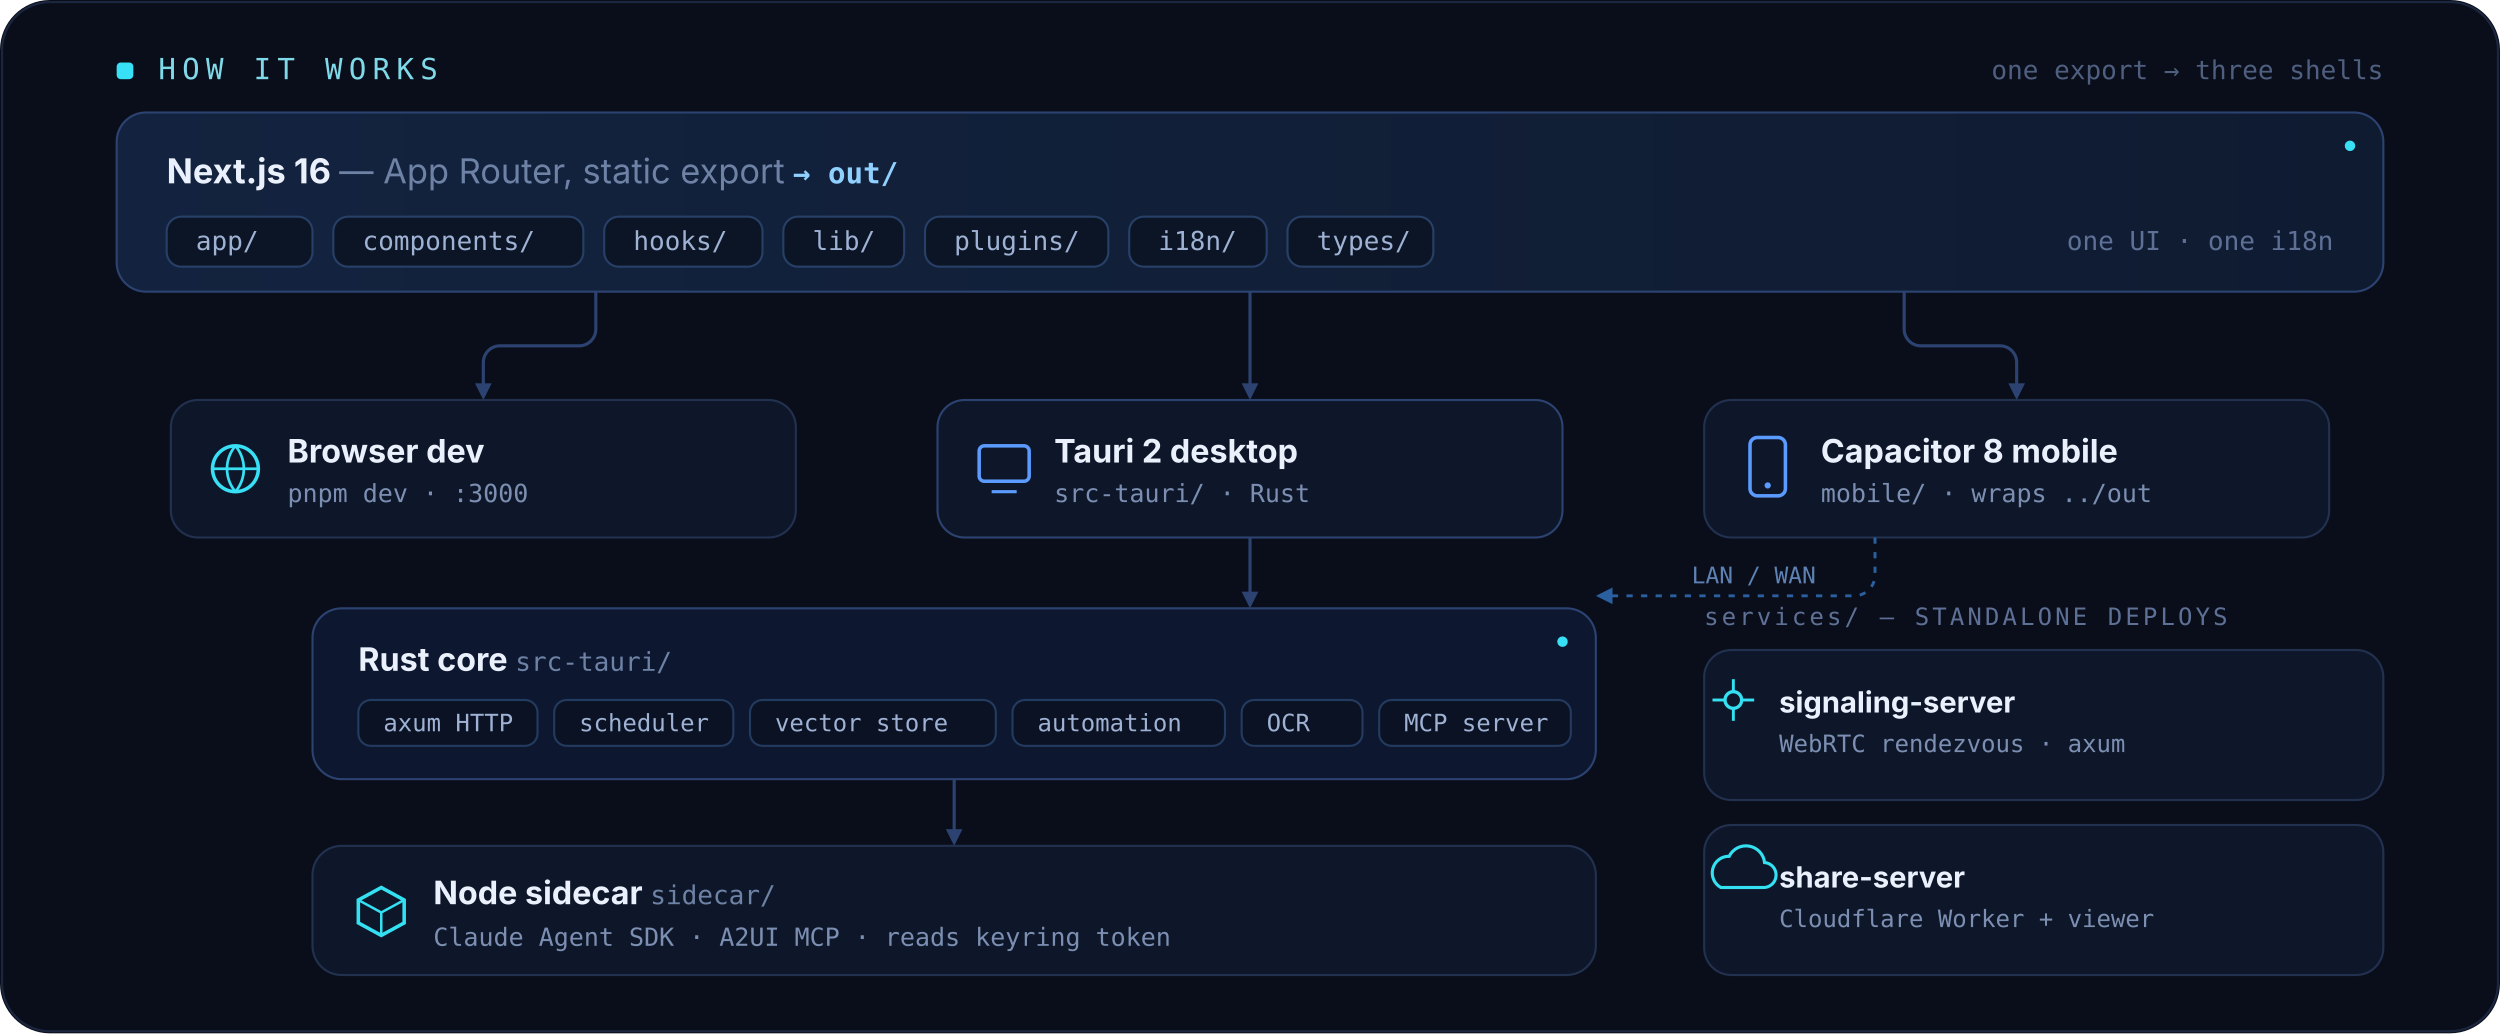
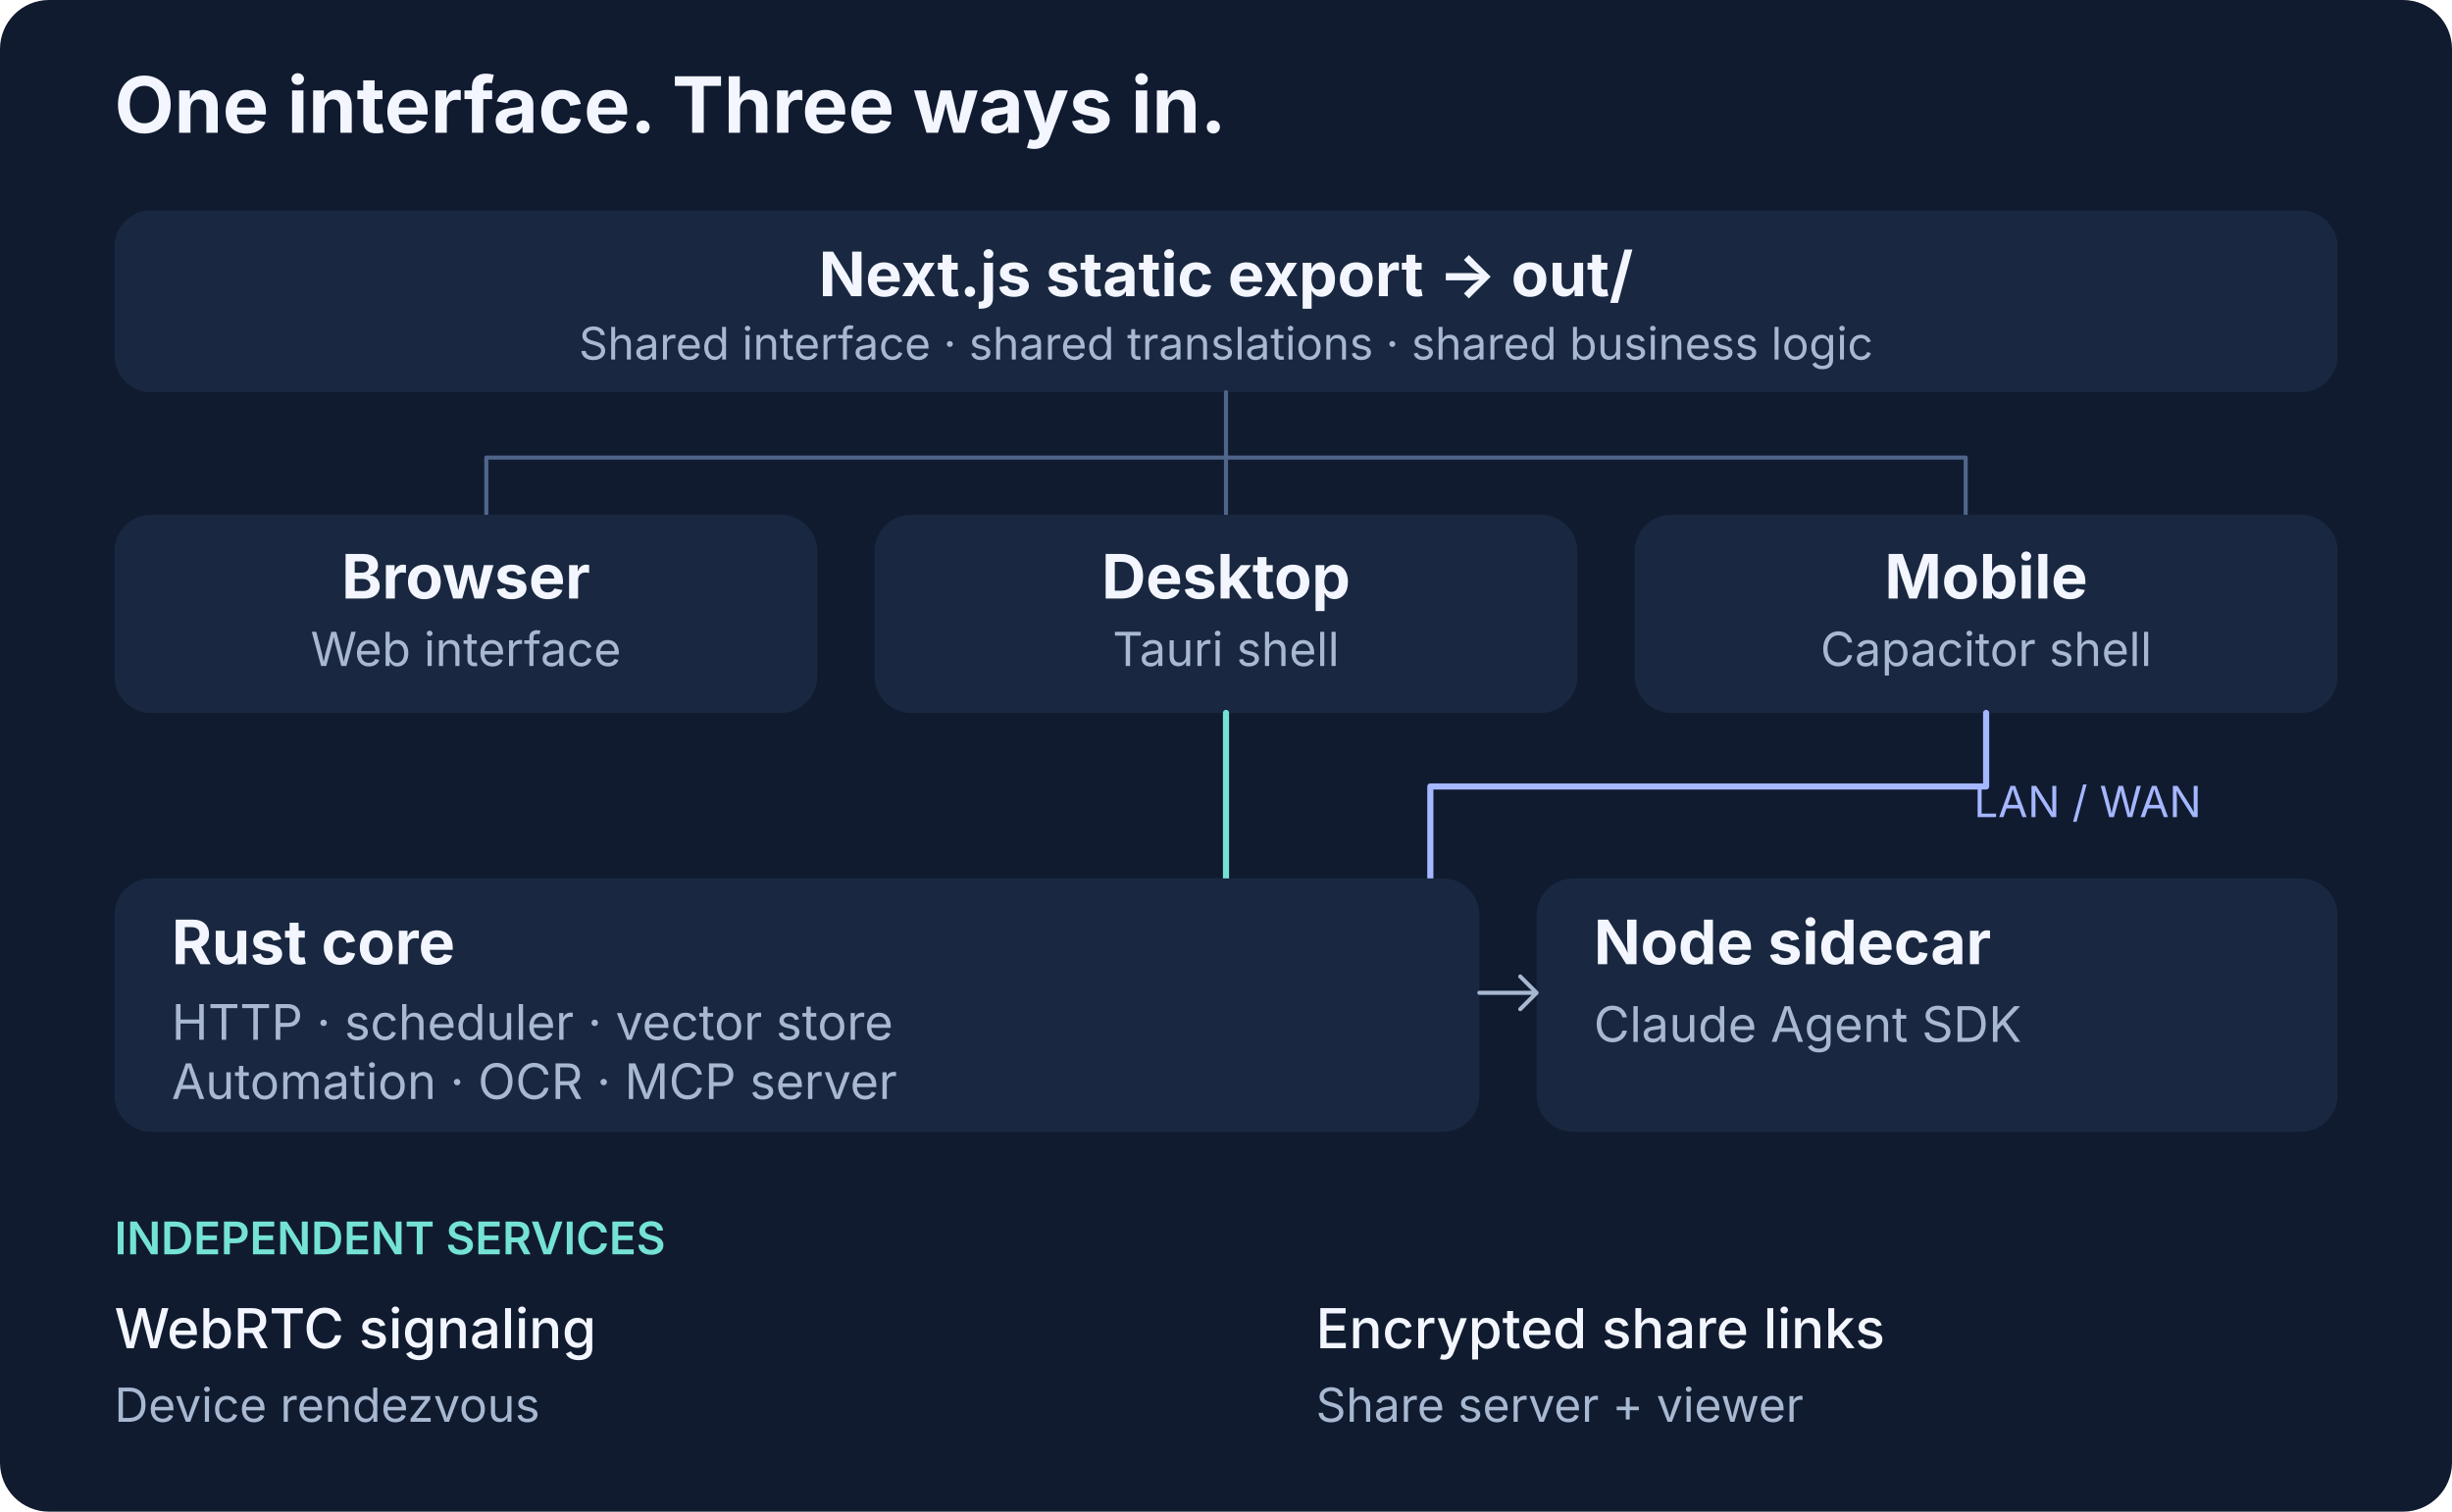
- <svg xmlns="http://www.w3.org/2000/svg" width="1200" height="496" viewBox="0 0 1200 496" role="img" aria-labelledby="archTitle archDesc" font-family="-apple-system,BlinkMacSystemFont,'Segoe UI','PingFang SC',sans-serif">
-   <defs>
-     <linearGradient id="barGrad" x1="0" y1="0" x2="1" y2="0">
-       <stop offset="0" stop-color="#13233F" />
-       <stop offset="1" stop-color="#0F1B31" />
-     </linearGradient>
-   </defs>
-   <rect width="1200" height="496" rx="24" fill="#0A0E1A" />
-   <rect x="1" y="1" width="1198" height="494" rx="23" fill="none" stroke="#1B2740" />
-   <g font-family="ui-monospace,SFMono-Regular,Menlo,monospace">
-     <rect x="56" y="30" width="8" height="8" rx="2" fill="#37E0F5" />
-     <text x="76" y="38" font-size="14" letter-spacing="3" fill="#7FD9E8">HOW IT WORKS</text>
-     <text x="1144" y="38" text-anchor="end" font-size="12.5" fill="#4E5F80">one export → three shells</text>
-   </g>
-   <g transform="translate(56 54)">
-     <rect width="1088" height="86" rx="14" fill="url(#barGrad)" stroke="#2C4372" />
-     <circle cx="1072" cy="16" r="2.5" fill="#37E0F5" />
-     <text x="24" y="34" font-size="16.5" font-weight="700" fill="#EAF1FD">Next.js 16 <tspan fill="#6E82A6" font-weight="400">— App Router, static export</tspan>
-       <tspan fill="#8FD0FF" font-family="ui-monospace,SFMono-Regular,Menlo,monospace" font-size="14">→ out/</tspan>
-     </text>
-     <g font-family="ui-monospace,SFMono-Regular,Menlo,monospace" font-size="12.5" fill="#9FB2D4">
-       <g>
-         <rect x="24" y="50" width="70" height="24" rx="7" fill="#0C1526" stroke="#274067" />
-         <text x="38" y="66">app/</text>
-       </g>
-       <g>
-         <rect x="104" y="50" width="120" height="24" rx="7" fill="#0C1526" stroke="#274067" />
-         <text x="118" y="66">components/</text>
-       </g>
-       <g>
-         <rect x="234" y="50" width="76" height="24" rx="7" fill="#0C1526" stroke="#274067" />
-         <text x="248" y="66">hooks/</text>
-       </g>
-       <g>
-         <rect x="320" y="50" width="58" height="24" rx="7" fill="#0C1526" stroke="#274067" />
-         <text x="334" y="66">lib/</text>
-       </g>
-       <g>
-         <rect x="388" y="50" width="88" height="24" rx="7" fill="#0C1526" stroke="#274067" />
-         <text x="402" y="66">plugins/</text>
-       </g>
-       <g>
-         <rect x="486" y="50" width="66" height="24" rx="7" fill="#0C1526" stroke="#274067" />
-         <text x="500" y="66">i18n/</text>
-       </g>
-       <g>
-         <rect x="562" y="50" width="70" height="24" rx="7" fill="#0C1526" stroke="#274067" />
-         <text x="576" y="66">types/</text>
-       </g>
-       <text x="1064" y="66" text-anchor="end" fill="#5E7096">one UI · one i18n</text>
-     </g>
-   </g>
-   <g stroke="#2C4372" stroke-width="1.5" fill="none">
-     <path d="M286 140 V158 a8 8 0 0 1 -8 8 H240 a8 8 0 0 0 -8 8 V186" />
-     <path d="M600 140 V186" />
-     <path d="M914 140 V158 a8 8 0 0 0 8 8 H960 a8 8 0 0 1 8 8 V186" />
-   </g>
-   <g fill="#2C4372">
-     <path d="M232 192 l-4 -8 h8 z" />
-     <path d="M600 192 l-4 -8 h8 z" />
-     <path d="M968 192 l-4 -8 h8 z" />
-   </g>
-   <g transform="translate(82 192)">
-     <rect width="300" height="66" rx="13" fill="#0E1729" stroke="#22314F" />
-     <g transform="translate(20 22)" stroke="#37E0F5" stroke-width="1.7" fill="none">
-       <circle cx="11" cy="11" r="11" />
-       <path d="M0 11 H22 M11 0 a17 17 0 0 1 0 22 M11 0 a17 17 0 0 0 0 22" stroke-width="1.3" />
-     </g>
-     <text x="56" y="30" font-size="15.5" font-weight="700" fill="#EAF1FD">Browser dev</text>
-     <text x="56" y="49" font-size="12" font-family="ui-monospace,SFMono-Regular,Menlo,monospace" fill="#7C8FB2">pnpm dev · :3000</text>
-   </g>
-   <g transform="translate(450 192)">
-     <rect width="300" height="66" rx="13" fill="#0E1729" stroke="#2C4372" />
-     <g transform="translate(20 20)" stroke="#5B9BFF" stroke-width="1.7" fill="none">
-       <rect x="0" y="2" width="24" height="17" rx="2.5" />
-       <path d="M6 24 H18" stroke-width="1.5" />
-     </g>
-     <text x="56" y="30" font-size="15.5" font-weight="700" fill="#EAF1FD">Tauri 2 desktop</text>
-     <text x="56" y="49" font-size="12" font-family="ui-monospace,SFMono-Regular,Menlo,monospace" fill="#7C8FB2">src-tauri/ · Rust</text>
-   </g>
-   <g transform="translate(818 192)">
-     <rect width="300" height="66" rx="13" fill="#0E1729" stroke="#22314F" />
-     <g transform="translate(22 18)" stroke="#5B9BFF" stroke-width="1.7" fill="none">
-       <rect x="0" y="0" width="17" height="28" rx="3.5" />
-       <circle cx="8.5" cy="23" r="1.5" fill="#5B9BFF" stroke="none" />
-     </g>
-     <text x="56" y="30" font-size="15.5" font-weight="700" fill="#EAF1FD">Capacitor 8 mobile</text>
-     <text x="56" y="49" font-size="12" font-family="ui-monospace,SFMono-Regular,Menlo,monospace" fill="#7C8FB2">mobile/ · wraps ../out</text>
-   </g>
-   <path d="M600 258 V286" stroke="#2C4372" stroke-width="1.5" fill="none" />
-   <path d="M600 292 l-4 -8 h8 z" fill="#2C4372" />
-   <path d="M900 258 V276 a10 10 0 0 1 -10 10 H772" stroke="#2A5FA0" stroke-width="1.4" fill="none" stroke-dasharray="3 4" />
-   <path d="M766 286 l8 -4 v8 z" fill="#2A5FA0" />
-   <text x="812" y="280" font-size="11" font-family="ui-monospace,SFMono-Regular,Menlo,monospace" fill="#5E82B4">LAN / WAN</text>
-   <g transform="translate(150 292)">
-     <rect width="616" height="82" rx="14" fill="#0D1830" stroke="#2C4372" />
-     <circle cx="600" cy="16" r="2.5" fill="#37E0F5" />
-     <text x="22" y="30" font-size="15.5" font-weight="700" fill="#EAF1FD">Rust core <tspan fill="#6E82A6" font-weight="400" font-family="ui-monospace,SFMono-Regular,Menlo,monospace" font-size="12.5">src-tauri/</tspan>
-     </text>
-     <g font-family="ui-monospace,SFMono-Regular,Menlo,monospace" font-size="11.5" fill="#9FB2D4">
-       <g>
-         <rect x="22" y="44" width="86" height="22" rx="6" fill="#0A1224" stroke="#243b60" />
-         <text x="34" y="59">axum HTTP</text>
-       </g>
-       <g>
-         <rect x="116" y="44" width="86" height="22" rx="6" fill="#0A1224" stroke="#243b60" />
-         <text x="128" y="59">scheduler</text>
-       </g>
-       <g>
-         <rect x="210" y="44" width="118" height="22" rx="6" fill="#0A1224" stroke="#243b60" />
-         <text x="222" y="59">vector store</text>
-       </g>
-       <g>
-         <rect x="336" y="44" width="102" height="22" rx="6" fill="#0A1224" stroke="#243b60" />
-         <text x="348" y="59">automation</text>
-       </g>
-       <g>
-         <rect x="446" y="44" width="58" height="22" rx="6" fill="#0A1224" stroke="#243b60" />
-         <text x="458" y="59">OCR</text>
-       </g>
-       <g>
-         <rect x="512" y="44" width="92" height="22" rx="6" fill="#0A1224" stroke="#243b60" />
-         <text x="524" y="59">MCP server</text>
-       </g>
-     </g>
-   </g>
-   <path d="M458 374 V400" stroke="#2C4372" stroke-width="1.5" fill="none" />
-   <path d="M458 406 l-4 -8 h8 z" fill="#2C4372" />
-   <g transform="translate(150 406)">
-     <rect width="616" height="62" rx="14" fill="#0E1729" stroke="#22314F" />
-     <g transform="translate(22 20)" stroke="#33E1F2" stroke-width="1.7" fill="none">
-       <path d="M11 0 l11 6 v11 l-11 6 -11 -6 v-11 z" />
-       <path d="M11 12 l11 -6 M11 12 v11 M11 12 l-11 -6" stroke-width="1.2" />
-     </g>
-     <text x="58" y="28" font-size="15.5" font-weight="700" fill="#EAF1FD">Node sidecar <tspan fill="#6E82A6" font-weight="400" font-family="ui-monospace,SFMono-Regular,Menlo,monospace" font-size="12.5">sidecar/</tspan>
-     </text>
-     <text x="58" y="48" font-size="12" font-family="ui-monospace,SFMono-Regular,Menlo,monospace" fill="#7C8FB2">Claude Agent SDK · A2UI MCP · reads keyring token</text>
-   </g>
-   <g transform="translate(818 292)">
-     <text x="0" y="8" font-size="11.5" font-family="ui-monospace,SFMono-Regular,Menlo,monospace" letter-spacing="1.5" fill="#5E7096">services/ — STANDALONE DEPLOYS</text>
-     <g transform="translate(0 20)">
-       <rect width="326" height="72" rx="13" fill="#0E1729" stroke="#22314F" />
-       <circle cx="14" cy="24" r="4" fill="none" stroke="#33E1F2" stroke-width="1.6" />
-       <path d="M14 20 v-6 M14 28 v6 M10 24 h-6 M18 24 h6" stroke="#33E1F2" stroke-width="1.4" />
-       <text x="36" y="30" font-size="14" font-weight="700" fill="#EAF1FD">signaling-server</text>
-       <text x="36" y="49" font-size="11.5" font-family="ui-monospace,SFMono-Regular,Menlo,monospace" fill="#7C8FB2">WebRTC rendezvous · axum</text>
-     </g>
-     <g transform="translate(0 104)">
-       <rect width="326" height="72" rx="13" fill="#0E1729" stroke="#22314F" />
-       <path d="M8 30 a8 8 0 0 1 4 -15 a9 9 0 0 1 17 3 a6 6 0 0 1 -1 12 z" fill="none" stroke="#33E1F2" stroke-width="1.5" />
-       <text x="36" y="30" font-size="14" font-weight="700" fill="#EAF1FD">share-server</text>
-       <text x="36" y="49" font-size="11.5" font-family="ui-monospace,SFMono-Regular,Menlo,monospace" fill="#7C8FB2">Cloudflare Worker + viewer</text>
-     </g>
-   </g>
+ <svg xmlns="http://www.w3.org/2000/svg" width="1200" height="740" viewBox="0 0 1200 740" role="img" aria-labelledby="title desc" font-family="-apple-system,BlinkMacSystemFont,'Segoe UI','PingFang SC',sans-serif">
+   <rect x="0" y="0" width="1200" height="740" rx="24" fill="#101B30" stroke="none" />
+   <text x="56" y="65" font-size="38" font-weight="650" fill="#F3F6FF" text-anchor="start">One interface. Three ways in.</text>
+   <rect x="56" y="103" width="1088" height="89" rx="18" fill="#192840" stroke="none" />
+   <text x="600" y="145" font-size="30" font-weight="650" fill="#F3F6FF" text-anchor="middle">Next.js static export → out/</text>
+   <text x="600" y="176" font-size="22" font-weight="400" fill="#A8B8D1" text-anchor="middle">Shared interface · shared translations · shared business logic</text>
+   <path d="M600 192v32M238 252v-28h724v28M600 224v28" fill="none" stroke="#50658A" stroke-width="2" stroke-linecap="round" stroke-linejoin="round" />
+   <rect x="56" y="252" width="344" height="97" rx="18" fill="#192840" stroke="none" />
+   <text x="228" y="293" font-size="30" font-weight="650" fill="#F3F6FF" text-anchor="middle">Browser</text>
+   <text x="228" y="326" font-size="23" font-weight="400" fill="#A8B8D1" text-anchor="middle">Web interface</text>
+   <rect x="428" y="252" width="344" height="97" rx="18" fill="#192840" stroke="none" />
+   <text x="600" y="293" font-size="30" font-weight="650" fill="#F3F6FF" text-anchor="middle">Desktop</text>
+   <text x="600" y="326" font-size="23" font-weight="400" fill="#A8B8D1" text-anchor="middle">Tauri shell</text>
+   <rect x="800" y="252" width="344" height="97" rx="18" fill="#192840" stroke="none" />
+   <text x="972" y="293" font-size="30" font-weight="650" fill="#F3F6FF" text-anchor="middle">Mobile</text>
+   <text x="972" y="326" font-size="23" font-weight="400" fill="#A8B8D1" text-anchor="middle">Capacitor shell</text>
+   <path d="M600 349v81" fill="none" stroke="#74E2D5" stroke-width="3" stroke-linecap="round" stroke-linejoin="round" />
+   <path d="M972 349v36H700v45" fill="none" stroke="#A5B7FF" stroke-width="3" stroke-linecap="round" stroke-linejoin="round" />
+   <text x="966" y="400" font-size="21" font-weight="400" fill="#A5B7FF" text-anchor="start">LAN / WAN</text>
+   <rect x="56" y="430" width="668" height="124" rx="18" fill="#192840" stroke="none" />
+   <text x="84" y="472" font-size="30" font-weight="650" fill="#F3F6FF" text-anchor="start">Rust core</text>
+   <text x="84" y="509" font-size="24" font-weight="400" fill="#A8B8D1" text-anchor="start">HTTP · scheduler · vector store</text>
+   <text x="84" y="538" font-size="24" font-weight="400" fill="#A8B8D1" text-anchor="start">Automation · OCR · MCP server</text>
+   <rect x="752" y="430" width="392" height="124" rx="18" fill="#192840" stroke="none" />
+   <text x="780" y="472" font-size="30" font-weight="650" fill="#F3F6FF" text-anchor="start">Node sidecar</text>
+   <text x="780" y="510" font-size="24" font-weight="400" fill="#A8B8D1" text-anchor="start">Claude Agent SDK</text>
+   <path d="M724 486h28m-8-8 8 8-8 8" fill="none" stroke="#A8B8D1" stroke-width="2" stroke-linecap="round" stroke-linejoin="round" />
+   <text x="56" y="614" font-size="22" font-weight="600" fill="#74E2D5" text-anchor="start">INDEPENDENT SERVICES</text>
+   <text x="56" y="660" font-size="27" font-weight="550" fill="#F3F6FF" text-anchor="start">WebRTC signaling</text>
+   <text x="644" y="660" font-size="27" font-weight="550" fill="#F3F6FF" text-anchor="start">Encrypted share links</text>
+   <text x="56" y="696" font-size="23" font-weight="400" fill="#A8B8D1" text-anchor="start">Device rendezvous</text>
+   <text x="644" y="696" font-size="23" font-weight="400" fill="#A8B8D1" text-anchor="start">Share server + viewer</text>
</svg>
